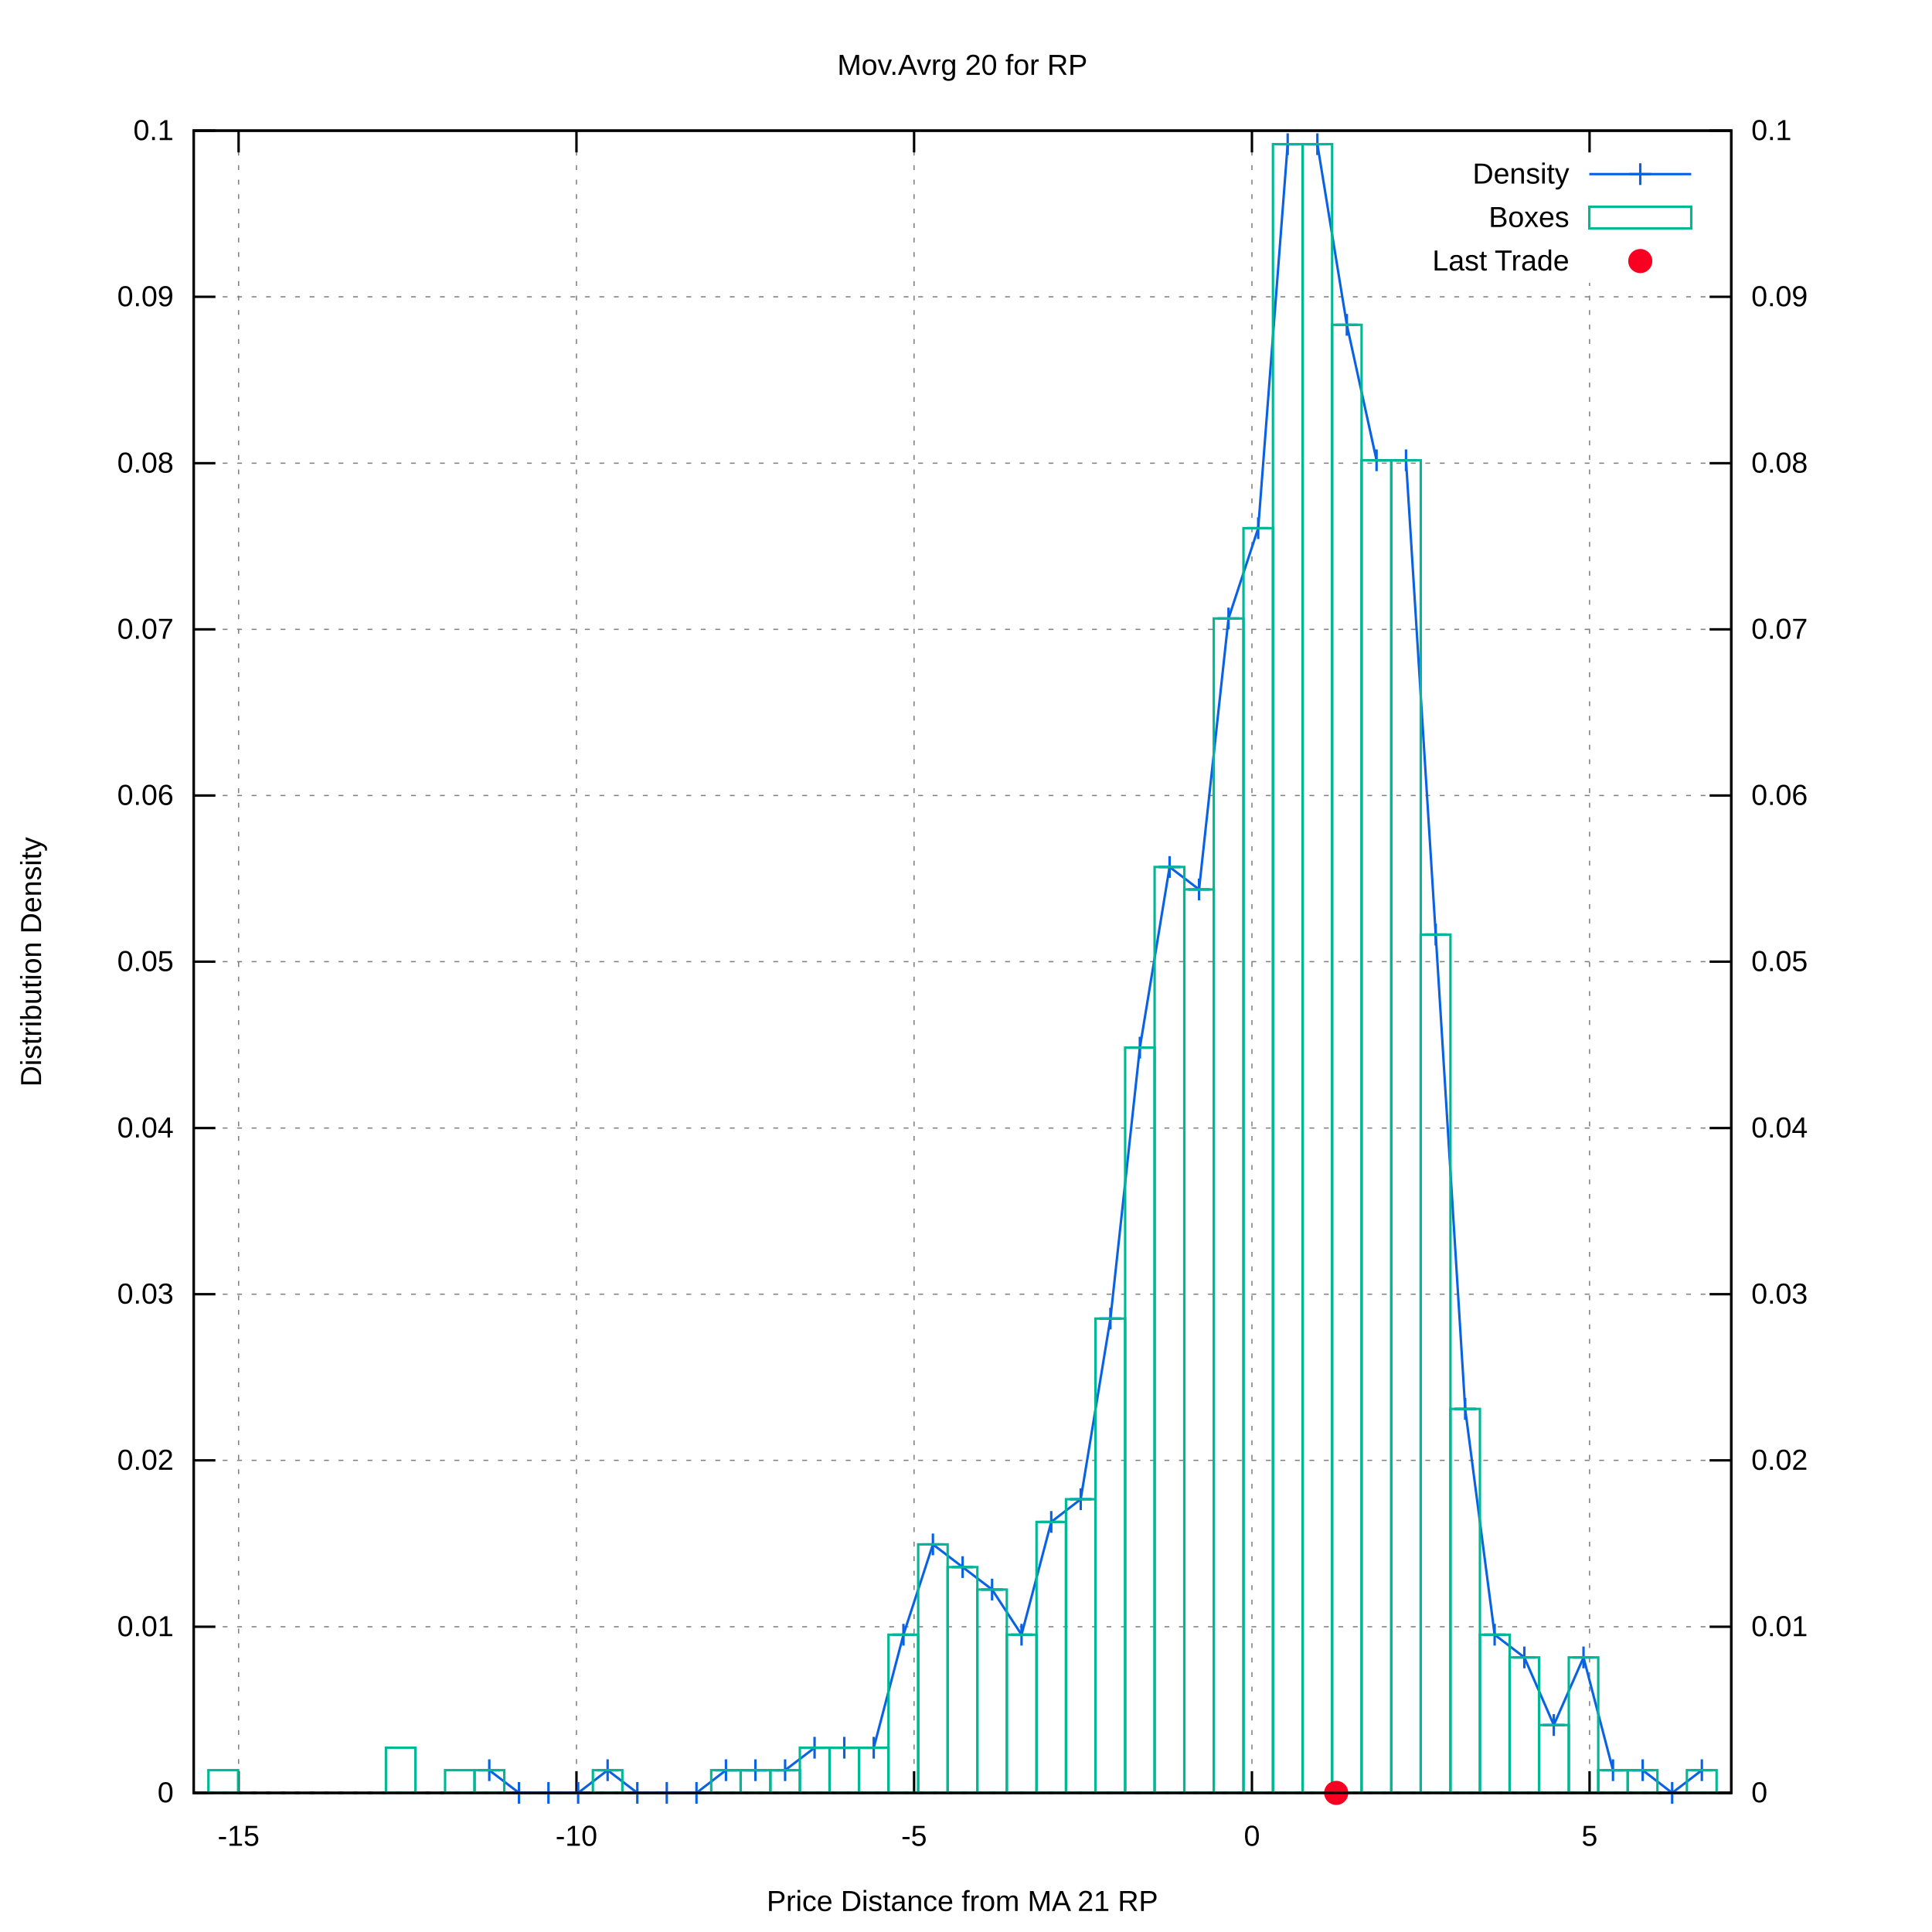
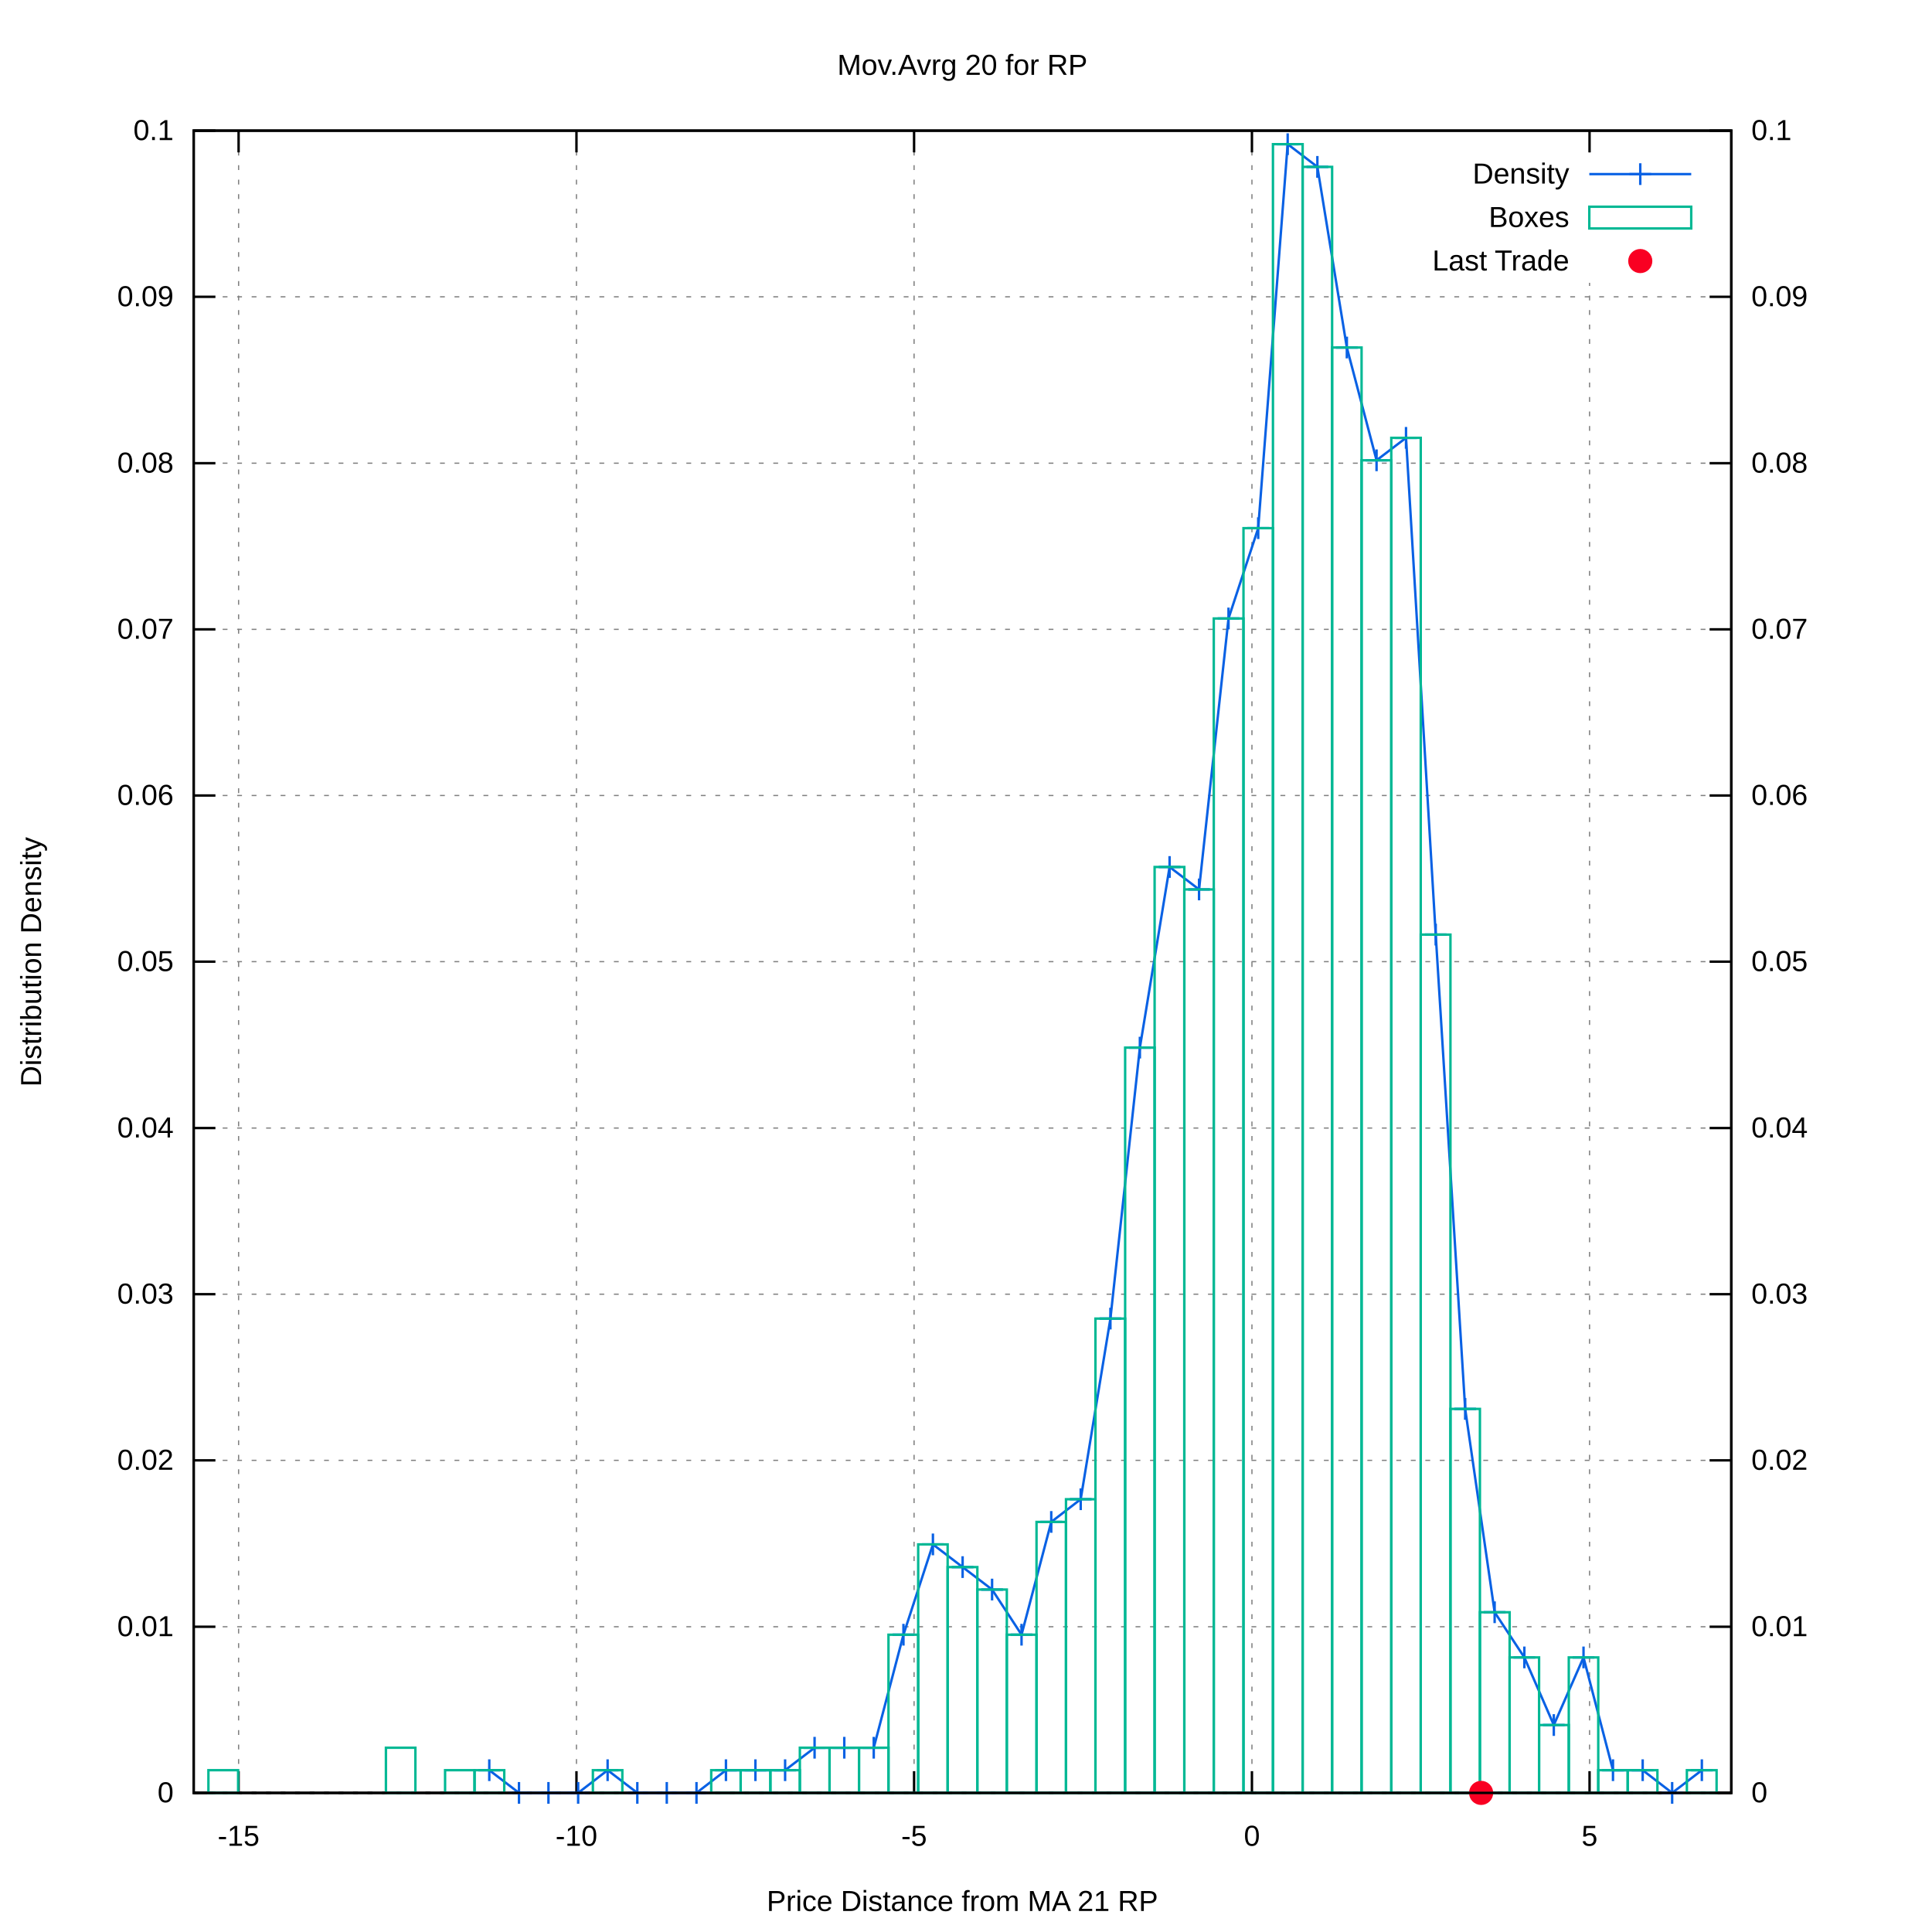
<svg xmlns="http://www.w3.org/2000/svg" xmlns:xlink="http://www.w3.org/1999/xlink" viewBox="0 0 800 800">
  <g id="gnuplot_canvas">
    <rect x="0" y="0" width="800" height="800" fill="#ffffff" />
    <defs>
      <circle id="gpDot" r="0.5" stroke-width="0.5" />
      <path id="gpPt0" stroke-width="0.222" stroke="currentColor" d="M-1,0 h2 M0,-1 v2" />
      <path id="gpPt1" stroke-width="0.222" stroke="currentColor" d="M-1,-1 L1,1 M1,-1 L-1,1" />
      <path id="gpPt2" stroke-width="0.222" stroke="currentColor" d="M-1,0 L1,0 M0,-1 L0,1 M-1,-1 L1,1 M-1,1 L1,-1" />
      <rect id="gpPt3" stroke-width="0.222" stroke="currentColor" x="-1" y="-1" width="2" height="2" />
      <rect id="gpPt4" stroke-width="0.222" stroke="currentColor" fill="currentColor" x="-1" y="-1" width="2" height="2" />
      <circle id="gpPt5" stroke-width="0.222" stroke="currentColor" cx="0" cy="0" r="1" />
      <use xlink:href="#gpPt5" id="gpPt6" fill="currentColor" stroke="none" />
      <path id="gpPt7" stroke-width="0.222" stroke="currentColor" d="M0,-1.33 L-1.33,0.67 L1.33,0.67 z" />
      <use xlink:href="#gpPt7" id="gpPt8" fill="currentColor" stroke="none" />
      <use xlink:href="#gpPt7" id="gpPt9" stroke="currentColor" transform="rotate(180)" />
      <use xlink:href="#gpPt9" id="gpPt10" fill="currentColor" stroke="none" />
      <use xlink:href="#gpPt3" id="gpPt11" stroke="currentColor" transform="rotate(45)" />
      <use xlink:href="#gpPt11" id="gpPt12" fill="currentColor" stroke="none" />
      <path id="gpPt13" stroke-width="0.222" stroke="currentColor" d="M0,1.330 L1.265,0.411 L0.782,-1.067 L-0.782,-1.076 L-1.265,0.411 z" />
      <use xlink:href="#gpPt13" id="gpPt14" fill="currentColor" stroke="none" />
      <filter id="textbox" filterUnits="objectBoundingBox" x="0" y="0" height="1" width="1">
        <feFlood flood-color="#FFFFFF" flood-opacity="1" result="bgnd" />
        <feComposite in="SourceGraphic" in2="bgnd" operator="atop" />
      </filter>
      <filter id="greybox" filterUnits="objectBoundingBox" x="0" y="0" height="1" width="1">
        <feFlood flood-color="lightgrey" flood-opacity="1" result="grey" />
        <feComposite in="SourceGraphic" in2="grey" operator="atop" />
      </filter>
    </defs>
    <g fill="none" color="#FFFFFF" stroke="black" stroke-width="1.00" stroke-linecap="butt" stroke-linejoin="miter">
</g>
    <g fill="none" color="black" stroke="currentColor" stroke-width="1.00" stroke-linecap="butt" stroke-linejoin="miter">
</g>
    <g fill="none" color="black" stroke="black" stroke-width="0.50" stroke-linecap="butt" stroke-linejoin="miter">
</g>
    <g fill="none" color="gray" stroke="currentColor" stroke-width="0.50" stroke-linecap="butt" stroke-linejoin="miter">
      <path stroke="gray" stroke-dasharray="2,4" class="gridline" d="M80.2,742.4 L716.9,742.4  " />
    </g>
    <g fill="none" color="gray" stroke="gray" stroke-width="1.00" stroke-linecap="butt" stroke-linejoin="miter">
</g>
    <g fill="none" color="black" stroke="currentColor" stroke-width="1.00" stroke-linecap="butt" stroke-linejoin="miter">
      <path stroke="black" d="M80.2,742.4 L89.2,742.4  " />
      <g transform="translate(71.9,746.3)" stroke="none" fill="black" font-family="arial" font-size="12.00" text-anchor="end">
        <text>
          <tspan font-family="arial"> 0</tspan>
        </text>
      </g>
    </g>
    <g fill="none" color="black" stroke="currentColor" stroke-width="1.00" stroke-linecap="butt" stroke-linejoin="miter">
</g>
    <g fill="none" color="black" stroke="black" stroke-width="0.50" stroke-linecap="butt" stroke-linejoin="miter">
</g>
    <g fill="none" color="gray" stroke="currentColor" stroke-width="0.50" stroke-linecap="butt" stroke-linejoin="miter">
      <path stroke="gray" stroke-dasharray="2,4" class="gridline" d="M80.2,673.6 L716.9,673.6  " />
    </g>
    <g fill="none" color="gray" stroke="gray" stroke-width="1.00" stroke-linecap="butt" stroke-linejoin="miter">
</g>
    <g fill="none" color="black" stroke="currentColor" stroke-width="1.00" stroke-linecap="butt" stroke-linejoin="miter">
      <path stroke="black" d="M80.2,673.6 L89.2,673.6  " />
      <g transform="translate(71.9,677.5)" stroke="none" fill="black" font-family="arial" font-size="12.00" text-anchor="end">
        <text>
          <tspan font-family="arial"> 0.01</tspan>
        </text>
      </g>
    </g>
    <g fill="none" color="black" stroke="currentColor" stroke-width="1.00" stroke-linecap="butt" stroke-linejoin="miter">
</g>
    <g fill="none" color="black" stroke="black" stroke-width="0.50" stroke-linecap="butt" stroke-linejoin="miter">
</g>
    <g fill="none" color="gray" stroke="currentColor" stroke-width="0.50" stroke-linecap="butt" stroke-linejoin="miter">
      <path stroke="gray" stroke-dasharray="2,4" class="gridline" d="M80.2,604.7 L716.9,604.7  " />
    </g>
    <g fill="none" color="gray" stroke="gray" stroke-width="1.00" stroke-linecap="butt" stroke-linejoin="miter">
</g>
    <g fill="none" color="black" stroke="currentColor" stroke-width="1.00" stroke-linecap="butt" stroke-linejoin="miter">
      <path stroke="black" d="M80.2,604.7 L89.2,604.7  " />
      <g transform="translate(71.9,608.6)" stroke="none" fill="black" font-family="arial" font-size="12.00" text-anchor="end">
        <text>
          <tspan font-family="arial"> 0.02</tspan>
        </text>
      </g>
    </g>
    <g fill="none" color="black" stroke="currentColor" stroke-width="1.00" stroke-linecap="butt" stroke-linejoin="miter">
</g>
    <g fill="none" color="black" stroke="black" stroke-width="0.50" stroke-linecap="butt" stroke-linejoin="miter">
</g>
    <g fill="none" color="gray" stroke="currentColor" stroke-width="0.50" stroke-linecap="butt" stroke-linejoin="miter">
      <path stroke="gray" stroke-dasharray="2,4" class="gridline" d="M80.2,535.9 L716.9,535.9  " />
    </g>
    <g fill="none" color="gray" stroke="gray" stroke-width="1.00" stroke-linecap="butt" stroke-linejoin="miter">
</g>
    <g fill="none" color="black" stroke="currentColor" stroke-width="1.00" stroke-linecap="butt" stroke-linejoin="miter">
      <path stroke="black" d="M80.2,535.9 L89.2,535.9  " />
      <g transform="translate(71.9,539.8)" stroke="none" fill="black" font-family="arial" font-size="12.00" text-anchor="end">
        <text>
          <tspan font-family="arial"> 0.03</tspan>
        </text>
      </g>
    </g>
    <g fill="none" color="black" stroke="currentColor" stroke-width="1.00" stroke-linecap="butt" stroke-linejoin="miter">
</g>
    <g fill="none" color="black" stroke="black" stroke-width="0.50" stroke-linecap="butt" stroke-linejoin="miter">
</g>
    <g fill="none" color="gray" stroke="currentColor" stroke-width="0.50" stroke-linecap="butt" stroke-linejoin="miter">
      <path stroke="gray" stroke-dasharray="2,4" class="gridline" d="M80.2,467.1 L716.9,467.1  " />
    </g>
    <g fill="none" color="gray" stroke="gray" stroke-width="1.00" stroke-linecap="butt" stroke-linejoin="miter">
</g>
    <g fill="none" color="black" stroke="currentColor" stroke-width="1.00" stroke-linecap="butt" stroke-linejoin="miter">
      <path stroke="black" d="M80.2,467.1 L89.2,467.1  " />
      <g transform="translate(71.9,471.0)" stroke="none" fill="black" font-family="arial" font-size="12.00" text-anchor="end">
        <text>
          <tspan font-family="arial"> 0.04</tspan>
        </text>
      </g>
    </g>
    <g fill="none" color="black" stroke="currentColor" stroke-width="1.00" stroke-linecap="butt" stroke-linejoin="miter">
</g>
    <g fill="none" color="black" stroke="black" stroke-width="0.50" stroke-linecap="butt" stroke-linejoin="miter">
</g>
    <g fill="none" color="gray" stroke="currentColor" stroke-width="0.50" stroke-linecap="butt" stroke-linejoin="miter">
      <path stroke="gray" stroke-dasharray="2,4" class="gridline" d="M80.2,398.2 L716.9,398.2  " />
    </g>
    <g fill="none" color="gray" stroke="gray" stroke-width="1.00" stroke-linecap="butt" stroke-linejoin="miter">
</g>
    <g fill="none" color="black" stroke="currentColor" stroke-width="1.00" stroke-linecap="butt" stroke-linejoin="miter">
      <path stroke="black" d="M80.2,398.2 L89.2,398.2  " />
      <g transform="translate(71.9,402.1)" stroke="none" fill="black" font-family="arial" font-size="12.00" text-anchor="end">
        <text>
          <tspan font-family="arial"> 0.05</tspan>
        </text>
      </g>
    </g>
    <g fill="none" color="black" stroke="currentColor" stroke-width="1.00" stroke-linecap="butt" stroke-linejoin="miter">
</g>
    <g fill="none" color="black" stroke="black" stroke-width="0.50" stroke-linecap="butt" stroke-linejoin="miter">
</g>
    <g fill="none" color="gray" stroke="currentColor" stroke-width="0.50" stroke-linecap="butt" stroke-linejoin="miter">
      <path stroke="gray" stroke-dasharray="2,4" class="gridline" d="M80.2,329.4 L716.9,329.4  " />
    </g>
    <g fill="none" color="gray" stroke="gray" stroke-width="1.00" stroke-linecap="butt" stroke-linejoin="miter">
</g>
    <g fill="none" color="black" stroke="currentColor" stroke-width="1.00" stroke-linecap="butt" stroke-linejoin="miter">
      <path stroke="black" d="M80.2,329.4 L89.2,329.4  " />
      <g transform="translate(71.9,333.3)" stroke="none" fill="black" font-family="arial" font-size="12.00" text-anchor="end">
        <text>
          <tspan font-family="arial"> 0.06</tspan>
        </text>
      </g>
    </g>
    <g fill="none" color="black" stroke="currentColor" stroke-width="1.00" stroke-linecap="butt" stroke-linejoin="miter">
</g>
    <g fill="none" color="black" stroke="black" stroke-width="0.50" stroke-linecap="butt" stroke-linejoin="miter">
</g>
    <g fill="none" color="gray" stroke="currentColor" stroke-width="0.50" stroke-linecap="butt" stroke-linejoin="miter">
      <path stroke="gray" stroke-dasharray="2,4" class="gridline" d="M80.2,260.6 L716.9,260.6  " />
    </g>
    <g fill="none" color="gray" stroke="gray" stroke-width="1.00" stroke-linecap="butt" stroke-linejoin="miter">
</g>
    <g fill="none" color="black" stroke="currentColor" stroke-width="1.00" stroke-linecap="butt" stroke-linejoin="miter">
      <path stroke="black" d="M80.2,260.6 L89.2,260.6  " />
      <g transform="translate(71.9,264.5)" stroke="none" fill="black" font-family="arial" font-size="12.00" text-anchor="end">
        <text>
          <tspan font-family="arial"> 0.07</tspan>
        </text>
      </g>
    </g>
    <g fill="none" color="black" stroke="currentColor" stroke-width="1.00" stroke-linecap="butt" stroke-linejoin="miter">
</g>
    <g fill="none" color="black" stroke="black" stroke-width="0.50" stroke-linecap="butt" stroke-linejoin="miter">
</g>
    <g fill="none" color="gray" stroke="currentColor" stroke-width="0.50" stroke-linecap="butt" stroke-linejoin="miter">
      <path stroke="gray" stroke-dasharray="2,4" class="gridline" d="M80.2,191.8 L716.9,191.8  " />
    </g>
    <g fill="none" color="gray" stroke="gray" stroke-width="1.00" stroke-linecap="butt" stroke-linejoin="miter">
</g>
    <g fill="none" color="black" stroke="currentColor" stroke-width="1.00" stroke-linecap="butt" stroke-linejoin="miter">
      <path stroke="black" d="M80.2,191.8 L89.2,191.8  " />
      <g transform="translate(71.9,195.7)" stroke="none" fill="black" font-family="arial" font-size="12.00" text-anchor="end">
        <text>
          <tspan font-family="arial"> 0.08</tspan>
        </text>
      </g>
    </g>
    <g fill="none" color="black" stroke="currentColor" stroke-width="1.00" stroke-linecap="butt" stroke-linejoin="miter">
</g>
    <g fill="none" color="black" stroke="black" stroke-width="0.50" stroke-linecap="butt" stroke-linejoin="miter">
</g>
    <g fill="none" color="gray" stroke="currentColor" stroke-width="0.50" stroke-linecap="butt" stroke-linejoin="miter">
      <path stroke="gray" stroke-dasharray="2,4" class="gridline" d="M80.2,122.9 L716.9,122.9  " />
    </g>
    <g fill="none" color="gray" stroke="gray" stroke-width="1.00" stroke-linecap="butt" stroke-linejoin="miter">
</g>
    <g fill="none" color="black" stroke="currentColor" stroke-width="1.00" stroke-linecap="butt" stroke-linejoin="miter">
      <path stroke="black" d="M80.2,122.9 L89.2,122.9  " />
      <g transform="translate(71.9,126.8)" stroke="none" fill="black" font-family="arial" font-size="12.00" text-anchor="end">
        <text>
          <tspan font-family="arial"> 0.09</tspan>
        </text>
      </g>
    </g>
    <g fill="none" color="black" stroke="currentColor" stroke-width="1.00" stroke-linecap="butt" stroke-linejoin="miter">
</g>
    <g fill="none" color="black" stroke="black" stroke-width="0.50" stroke-linecap="butt" stroke-linejoin="miter">
</g>
    <g fill="none" color="gray" stroke="currentColor" stroke-width="0.50" stroke-linecap="butt" stroke-linejoin="miter">
      <path stroke="gray" stroke-dasharray="2,4" class="gridline" d="M80.2,54.1 L716.9,54.1  " />
    </g>
    <g fill="none" color="gray" stroke="gray" stroke-width="1.00" stroke-linecap="butt" stroke-linejoin="miter">
</g>
    <g fill="none" color="black" stroke="currentColor" stroke-width="1.00" stroke-linecap="butt" stroke-linejoin="miter">
      <path stroke="black" d="M80.2,54.1 L89.2,54.1  " />
      <g transform="translate(71.9,58.0)" stroke="none" fill="black" font-family="arial" font-size="12.00" text-anchor="end">
        <text>
          <tspan font-family="arial"> 0.1</tspan>
        </text>
      </g>
    </g>
    <g fill="none" color="black" stroke="currentColor" stroke-width="1.00" stroke-linecap="butt" stroke-linejoin="miter">
</g>
    <g fill="none" color="black" stroke="black" stroke-width="0.50" stroke-linecap="butt" stroke-linejoin="miter">
</g>
    <g fill="none" color="gray" stroke="currentColor" stroke-width="0.50" stroke-linecap="butt" stroke-linejoin="miter">
      <path stroke="gray" stroke-dasharray="2,4" class="gridline" d="M98.8,742.4 L98.8,54.1  " />
    </g>
    <g fill="none" color="gray" stroke="gray" stroke-width="1.00" stroke-linecap="butt" stroke-linejoin="miter">
</g>
    <g fill="none" color="black" stroke="currentColor" stroke-width="1.00" stroke-linecap="butt" stroke-linejoin="miter">
      <path stroke="black" d="M98.8,742.4 L98.8,733.4 M98.8,54.1 L98.8,63.1  " />
      <g transform="translate(98.8,764.3)" stroke="none" fill="black" font-family="arial" font-size="12.00" text-anchor="middle">
        <text>
          <tspan font-family="arial">-15</tspan>
        </text>
      </g>
    </g>
    <g fill="none" color="black" stroke="currentColor" stroke-width="1.00" stroke-linecap="butt" stroke-linejoin="miter">
</g>
    <g fill="none" color="black" stroke="black" stroke-width="0.50" stroke-linecap="butt" stroke-linejoin="miter">
</g>
    <g fill="none" color="gray" stroke="currentColor" stroke-width="0.50" stroke-linecap="butt" stroke-linejoin="miter">
      <path stroke="gray" stroke-dasharray="2,4" class="gridline" d="M238.7,742.4 L238.7,54.1  " />
    </g>
    <g fill="none" color="gray" stroke="gray" stroke-width="1.00" stroke-linecap="butt" stroke-linejoin="miter">
</g>
    <g fill="none" color="black" stroke="currentColor" stroke-width="1.00" stroke-linecap="butt" stroke-linejoin="miter">
      <path stroke="black" d="M238.7,742.4 L238.7,733.4 M238.7,54.1 L238.7,63.1  " />
      <g transform="translate(238.7,764.3)" stroke="none" fill="black" font-family="arial" font-size="12.00" text-anchor="middle">
        <text>
          <tspan font-family="arial">-10</tspan>
        </text>
      </g>
    </g>
    <g fill="none" color="black" stroke="currentColor" stroke-width="1.00" stroke-linecap="butt" stroke-linejoin="miter">
</g>
    <g fill="none" color="black" stroke="black" stroke-width="0.50" stroke-linecap="butt" stroke-linejoin="miter">
</g>
    <g fill="none" color="gray" stroke="currentColor" stroke-width="0.50" stroke-linecap="butt" stroke-linejoin="miter">
      <path stroke="gray" stroke-dasharray="2,4" class="gridline" d="M378.5,742.4 L378.5,54.1  " />
    </g>
    <g fill="none" color="gray" stroke="gray" stroke-width="1.00" stroke-linecap="butt" stroke-linejoin="miter">
</g>
    <g fill="none" color="black" stroke="currentColor" stroke-width="1.00" stroke-linecap="butt" stroke-linejoin="miter">
      <path stroke="black" d="M378.5,742.4 L378.5,733.4 M378.5,54.1 L378.5,63.1  " />
      <g transform="translate(378.5,764.3)" stroke="none" fill="black" font-family="arial" font-size="12.00" text-anchor="middle">
        <text>
          <tspan font-family="arial">-5</tspan>
        </text>
      </g>
    </g>
    <g fill="none" color="black" stroke="currentColor" stroke-width="1.00" stroke-linecap="butt" stroke-linejoin="miter">
</g>
    <g fill="none" color="black" stroke="black" stroke-width="0.50" stroke-linecap="butt" stroke-linejoin="miter">
</g>
    <g fill="none" color="gray" stroke="currentColor" stroke-width="0.50" stroke-linecap="butt" stroke-linejoin="miter">
      <path stroke="gray" stroke-dasharray="2,4" class="gridline" d="M518.4,742.4 L518.4,54.1  " />
    </g>
    <g fill="none" color="gray" stroke="gray" stroke-width="1.00" stroke-linecap="butt" stroke-linejoin="miter">
</g>
    <g fill="none" color="black" stroke="currentColor" stroke-width="1.00" stroke-linecap="butt" stroke-linejoin="miter">
      <path stroke="black" d="M518.4,742.4 L518.4,733.4 M518.4,54.1 L518.4,63.1  " />
      <g transform="translate(518.4,764.3)" stroke="none" fill="black" font-family="arial" font-size="12.00" text-anchor="middle">
        <text>
          <tspan font-family="arial"> 0</tspan>
        </text>
      </g>
    </g>
    <g fill="none" color="black" stroke="currentColor" stroke-width="1.00" stroke-linecap="butt" stroke-linejoin="miter">
</g>
    <g fill="none" color="black" stroke="black" stroke-width="0.50" stroke-linecap="butt" stroke-linejoin="miter">
</g>
    <g fill="none" color="gray" stroke="currentColor" stroke-width="0.50" stroke-linecap="butt" stroke-linejoin="miter">
      <path stroke="gray" stroke-dasharray="2,4" class="gridline" d="M658.2,742.4 L658.2,117.1 M658.2,63.1 L658.2,54.1  " />
    </g>
    <g fill="none" color="gray" stroke="gray" stroke-width="1.00" stroke-linecap="butt" stroke-linejoin="miter">
</g>
    <g fill="none" color="black" stroke="currentColor" stroke-width="1.00" stroke-linecap="butt" stroke-linejoin="miter">
      <path stroke="black" d="M658.2,742.4 L658.2,733.4 M658.2,54.1 L658.2,63.1  " />
      <g transform="translate(658.2,764.3)" stroke="none" fill="black" font-family="arial" font-size="12.00" text-anchor="middle">
        <text>
          <tspan font-family="arial"> 5</tspan>
        </text>
      </g>
    </g>
    <g fill="none" color="black" stroke="currentColor" stroke-width="1.00" stroke-linecap="butt" stroke-linejoin="miter">
      <path stroke="black" d="M716.9,742.4 L707.9,742.4  " />
      <g transform="translate(725.2,746.3)" stroke="none" fill="black" font-family="arial" font-size="12.00" text-anchor="start">
        <text>
          <tspan font-family="arial"> 0</tspan>
        </text>
      </g>
    </g>
    <g fill="none" color="black" stroke="currentColor" stroke-width="1.00" stroke-linecap="butt" stroke-linejoin="miter">
      <path stroke="black" d="M716.9,673.6 L707.9,673.6  " />
      <g transform="translate(725.2,677.5)" stroke="none" fill="black" font-family="arial" font-size="12.00" text-anchor="start">
        <text>
          <tspan font-family="arial"> 0.01</tspan>
        </text>
      </g>
    </g>
    <g fill="none" color="black" stroke="currentColor" stroke-width="1.00" stroke-linecap="butt" stroke-linejoin="miter">
      <path stroke="black" d="M716.9,604.7 L707.9,604.7  " />
      <g transform="translate(725.2,608.6)" stroke="none" fill="black" font-family="arial" font-size="12.00" text-anchor="start">
        <text>
          <tspan font-family="arial"> 0.02</tspan>
        </text>
      </g>
    </g>
    <g fill="none" color="black" stroke="currentColor" stroke-width="1.00" stroke-linecap="butt" stroke-linejoin="miter">
      <path stroke="black" d="M716.9,535.9 L707.9,535.9  " />
      <g transform="translate(725.2,539.8)" stroke="none" fill="black" font-family="arial" font-size="12.00" text-anchor="start">
        <text>
          <tspan font-family="arial"> 0.03</tspan>
        </text>
      </g>
    </g>
    <g fill="none" color="black" stroke="currentColor" stroke-width="1.00" stroke-linecap="butt" stroke-linejoin="miter">
      <path stroke="black" d="M716.9,467.1 L707.9,467.1  " />
      <g transform="translate(725.2,471.0)" stroke="none" fill="black" font-family="arial" font-size="12.00" text-anchor="start">
        <text>
          <tspan font-family="arial"> 0.04</tspan>
        </text>
      </g>
    </g>
    <g fill="none" color="black" stroke="currentColor" stroke-width="1.00" stroke-linecap="butt" stroke-linejoin="miter">
      <path stroke="black" d="M716.9,398.2 L707.9,398.2  " />
      <g transform="translate(725.2,402.1)" stroke="none" fill="black" font-family="arial" font-size="12.00" text-anchor="start">
        <text>
          <tspan font-family="arial"> 0.05</tspan>
        </text>
      </g>
    </g>
    <g fill="none" color="black" stroke="currentColor" stroke-width="1.00" stroke-linecap="butt" stroke-linejoin="miter">
      <path stroke="black" d="M716.9,329.4 L707.9,329.4  " />
      <g transform="translate(725.2,333.3)" stroke="none" fill="black" font-family="arial" font-size="12.00" text-anchor="start">
        <text>
          <tspan font-family="arial"> 0.06</tspan>
        </text>
      </g>
    </g>
    <g fill="none" color="black" stroke="currentColor" stroke-width="1.00" stroke-linecap="butt" stroke-linejoin="miter">
      <path stroke="black" d="M716.9,260.6 L707.9,260.6  " />
      <g transform="translate(725.2,264.5)" stroke="none" fill="black" font-family="arial" font-size="12.00" text-anchor="start">
        <text>
          <tspan font-family="arial"> 0.07</tspan>
        </text>
      </g>
    </g>
    <g fill="none" color="black" stroke="currentColor" stroke-width="1.00" stroke-linecap="butt" stroke-linejoin="miter">
      <path stroke="black" d="M716.9,191.8 L707.9,191.8  " />
      <g transform="translate(725.2,195.7)" stroke="none" fill="black" font-family="arial" font-size="12.00" text-anchor="start">
        <text>
          <tspan font-family="arial"> 0.08</tspan>
        </text>
      </g>
    </g>
    <g fill="none" color="black" stroke="currentColor" stroke-width="1.00" stroke-linecap="butt" stroke-linejoin="miter">
      <path stroke="black" d="M716.9,122.9 L707.9,122.9  " />
      <g transform="translate(725.2,126.8)" stroke="none" fill="black" font-family="arial" font-size="12.00" text-anchor="start">
        <text>
          <tspan font-family="arial"> 0.09</tspan>
        </text>
      </g>
    </g>
    <g fill="none" color="black" stroke="currentColor" stroke-width="1.00" stroke-linecap="butt" stroke-linejoin="miter">
      <path stroke="black" d="M716.9,54.1 L707.9,54.1  " />
      <g transform="translate(725.2,58.0)" stroke="none" fill="black" font-family="arial" font-size="12.00" text-anchor="start">
        <text>
          <tspan font-family="arial"> 0.1</tspan>
        </text>
      </g>
    </g>
    <g fill="none" color="black" stroke="currentColor" stroke-width="1.00" stroke-linecap="butt" stroke-linejoin="miter">
</g>
    <g fill="none" color="gray" stroke="currentColor" stroke-width="1.00" stroke-linecap="butt" stroke-linejoin="miter">
      <path stroke="black" stroke-dasharray="2,4" d="M80.2,742.4 L716.9,742.4  " />
    </g>
    <g fill="none" color="black" stroke="currentColor" stroke-width="1.00" stroke-linecap="butt" stroke-linejoin="miter">
      <path stroke="black" d="M80.2,54.1 L80.2,742.4 L716.9,742.4 L716.9,54.1 L80.2,54.1 Z  " />
    </g>
    <g fill="none" color="black" stroke="currentColor" stroke-width="1.00" stroke-linecap="butt" stroke-linejoin="miter">
      <g transform="translate(17.0,398.3) rotate(270)" stroke="none" fill="black" font-family="arial" font-size="12.00" text-anchor="middle">
        <text>
          <tspan font-family="arial">Distribution Density</tspan>
        </text>
      </g>
    </g>
    <g fill="none" color="black" stroke="currentColor" stroke-width="1.00" stroke-linecap="butt" stroke-linejoin="miter">
      <g transform="translate(398.5,791.3)" stroke="none" fill="black" font-family="arial" font-size="12.00" text-anchor="middle">
        <text>
          <tspan font-family="arial">Price Distance from MA 21 RP</tspan>
        </text>
      </g>
    </g>
    <g fill="none" color="black" stroke="currentColor" stroke-width="1.00" stroke-linecap="butt" stroke-linejoin="miter">
      <g transform="translate(398.5,31.0)" stroke="none" fill="black" font-family="arial" font-size="12.00" text-anchor="middle">
        <text>
          <tspan font-family="arial">Mov.Avrg 20 for RP </tspan>
        </text>
      </g>
    </g>
    <g id="gnuplot_plot_1">
      <g fill="none" color="black" stroke="currentColor" stroke-width="1.00" stroke-linecap="butt" stroke-linejoin="miter">
        <g transform="translate(649.8,76.0)" stroke="none" fill="black" font-family="arial" font-size="12.00" text-anchor="end">
          <text>
            <tspan font-family="arial">Density</tspan>
          </text>
        </g>
      </g>
      <g fill="none" color="black" stroke="currentColor" stroke-width="1.00" stroke-linecap="butt" stroke-linejoin="miter">
-         <path stroke="rgb(  9,  97, 228)" d="M658.1,72.1 L700.3,72.1 M202.6,733.0 L214.9,742.4 L227.1,742.4 L239.4,742.4 L251.6,733.0 L263.9,742.4   L276.1,742.4 L288.4,742.4 L300.6,733.0 L312.8,733.0 L325.1,733.0 L337.3,723.7 L349.6,723.7 L361.8,723.7   L374.1,676.9 L386.3,639.5 L398.6,648.9 L410.8,658.2 L423.0,676.9 L435.3,630.2 L447.5,620.8 L459.8,546.0   L472.0,433.8 L484.3,359.0 L496.5,368.3 L508.7,256.1 L521.0,218.7 L533.2,59.7 L545.5,59.7 L557.7,134.5   L570.0,190.6 L582.2,190.6 L594.5,387.0 L606.7,583.4 L618.9,676.9 L631.2,686.3 L643.4,714.3 L655.7,686.3   L667.9,733.0 L680.2,733.0 L692.4,742.4 L704.7,733.0  " />
+         <path stroke="rgb(  9,  97, 228)" d="M658.1,72.1 L700.3,72.1 M202.6,733.0 L214.9,742.4 L227.1,742.4 L239.4,742.4 L251.6,733.0 L263.9,742.4   L276.1,742.4 L288.4,742.4 L300.6,733.0 L312.8,733.0 L325.1,733.0 L337.3,723.7 L349.6,723.7 L361.8,723.7   L374.1,676.9 L386.3,639.5 L398.6,648.9 L410.8,658.2 L423.0,676.9 L435.3,630.2 L447.5,620.8 L459.8,546.0   L472.0,433.8 L484.3,359.0 L496.5,368.3 L508.7,256.1 L521.0,218.7 L533.2,59.7 L545.5,69.1 L557.7,143.9   L570.0,190.6 L582.2,181.3 L594.5,387.0 L606.7,583.4 L618.9,667.6 L631.2,686.3 L643.4,714.3 L655.7,686.3   L667.9,733.0 L680.2,733.0 L692.4,742.4 L704.7,733.0  " />
        <use xlink:href="#gpPt0" transform="translate(202.6,733.0) scale(4.50)" color="rgb(  9,  97, 228)" />
        <use xlink:href="#gpPt0" transform="translate(214.9,742.4) scale(4.50)" color="rgb(  9,  97, 228)" />
        <use xlink:href="#gpPt0" transform="translate(227.1,742.4) scale(4.50)" color="rgb(  9,  97, 228)" />
        <use xlink:href="#gpPt0" transform="translate(239.4,742.4) scale(4.50)" color="rgb(  9,  97, 228)" />
        <use xlink:href="#gpPt0" transform="translate(251.6,733.0) scale(4.50)" color="rgb(  9,  97, 228)" />
        <use xlink:href="#gpPt0" transform="translate(263.9,742.4) scale(4.50)" color="rgb(  9,  97, 228)" />
        <use xlink:href="#gpPt0" transform="translate(276.1,742.4) scale(4.50)" color="rgb(  9,  97, 228)" />
        <use xlink:href="#gpPt0" transform="translate(288.4,742.4) scale(4.50)" color="rgb(  9,  97, 228)" />
        <use xlink:href="#gpPt0" transform="translate(300.6,733.0) scale(4.50)" color="rgb(  9,  97, 228)" />
        <use xlink:href="#gpPt0" transform="translate(312.8,733.0) scale(4.50)" color="rgb(  9,  97, 228)" />
        <use xlink:href="#gpPt0" transform="translate(325.1,733.0) scale(4.50)" color="rgb(  9,  97, 228)" />
        <use xlink:href="#gpPt0" transform="translate(337.3,723.7) scale(4.50)" color="rgb(  9,  97, 228)" />
        <use xlink:href="#gpPt0" transform="translate(349.6,723.7) scale(4.50)" color="rgb(  9,  97, 228)" />
        <use xlink:href="#gpPt0" transform="translate(361.8,723.7) scale(4.50)" color="rgb(  9,  97, 228)" />
        <use xlink:href="#gpPt0" transform="translate(374.1,676.9) scale(4.50)" color="rgb(  9,  97, 228)" />
        <use xlink:href="#gpPt0" transform="translate(386.3,639.5) scale(4.50)" color="rgb(  9,  97, 228)" />
        <use xlink:href="#gpPt0" transform="translate(398.6,648.9) scale(4.50)" color="rgb(  9,  97, 228)" />
        <use xlink:href="#gpPt0" transform="translate(410.8,658.2) scale(4.50)" color="rgb(  9,  97, 228)" />
        <use xlink:href="#gpPt0" transform="translate(423.0,676.9) scale(4.50)" color="rgb(  9,  97, 228)" />
        <use xlink:href="#gpPt0" transform="translate(435.3,630.2) scale(4.50)" color="rgb(  9,  97, 228)" />
        <use xlink:href="#gpPt0" transform="translate(447.5,620.8) scale(4.50)" color="rgb(  9,  97, 228)" />
        <use xlink:href="#gpPt0" transform="translate(459.8,546.0) scale(4.50)" color="rgb(  9,  97, 228)" />
        <use xlink:href="#gpPt0" transform="translate(472.0,433.8) scale(4.50)" color="rgb(  9,  97, 228)" />
        <use xlink:href="#gpPt0" transform="translate(484.3,359.0) scale(4.50)" color="rgb(  9,  97, 228)" />
        <use xlink:href="#gpPt0" transform="translate(496.5,368.3) scale(4.50)" color="rgb(  9,  97, 228)" />
        <use xlink:href="#gpPt0" transform="translate(508.7,256.1) scale(4.50)" color="rgb(  9,  97, 228)" />
        <use xlink:href="#gpPt0" transform="translate(521.0,218.7) scale(4.50)" color="rgb(  9,  97, 228)" />
        <use xlink:href="#gpPt0" transform="translate(533.2,59.7) scale(4.50)" color="rgb(  9,  97, 228)" />
-         <use xlink:href="#gpPt0" transform="translate(545.5,59.7) scale(4.50)" color="rgb(  9,  97, 228)" />
-         <use xlink:href="#gpPt0" transform="translate(557.7,134.5) scale(4.50)" color="rgb(  9,  97, 228)" />
+         <use xlink:href="#gpPt0" transform="translate(545.5,69.1) scale(4.50)" color="rgb(  9,  97, 228)" />
+         <use xlink:href="#gpPt0" transform="translate(557.7,143.9) scale(4.50)" color="rgb(  9,  97, 228)" />
        <use xlink:href="#gpPt0" transform="translate(570.0,190.6) scale(4.50)" color="rgb(  9,  97, 228)" />
-         <use xlink:href="#gpPt0" transform="translate(582.2,190.6) scale(4.50)" color="rgb(  9,  97, 228)" />
+         <use xlink:href="#gpPt0" transform="translate(582.2,181.3) scale(4.50)" color="rgb(  9,  97, 228)" />
        <use xlink:href="#gpPt0" transform="translate(594.5,387.0) scale(4.50)" color="rgb(  9,  97, 228)" />
        <use xlink:href="#gpPt0" transform="translate(606.7,583.4) scale(4.50)" color="rgb(  9,  97, 228)" />
-         <use xlink:href="#gpPt0" transform="translate(618.9,676.9) scale(4.50)" color="rgb(  9,  97, 228)" />
+         <use xlink:href="#gpPt0" transform="translate(618.9,667.6) scale(4.50)" color="rgb(  9,  97, 228)" />
        <use xlink:href="#gpPt0" transform="translate(631.2,686.3) scale(4.50)" color="rgb(  9,  97, 228)" />
        <use xlink:href="#gpPt0" transform="translate(643.4,714.3) scale(4.50)" color="rgb(  9,  97, 228)" />
        <use xlink:href="#gpPt0" transform="translate(655.7,686.3) scale(4.50)" color="rgb(  9,  97, 228)" />
        <use xlink:href="#gpPt0" transform="translate(667.9,733.0) scale(4.50)" color="rgb(  9,  97, 228)" />
        <use xlink:href="#gpPt0" transform="translate(680.2,733.0) scale(4.50)" color="rgb(  9,  97, 228)" />
        <use xlink:href="#gpPt0" transform="translate(692.4,742.4) scale(4.50)" color="rgb(  9,  97, 228)" />
        <use xlink:href="#gpPt0" transform="translate(704.7,733.0) scale(4.50)" color="rgb(  9,  97, 228)" />
        <use xlink:href="#gpPt0" transform="translate(679.2,72.1) scale(4.50)" color="rgb(  9,  97, 228)" />
      </g>
    </g>
    <g id="gnuplot_plot_2">
      <g fill="none" color="black" stroke="currentColor" stroke-width="1.00" stroke-linecap="butt" stroke-linejoin="miter">
        <g transform="translate(649.8,94.0)" stroke="none" fill="black" font-family="arial" font-size="12.00" text-anchor="end">
          <text>
            <tspan font-family="arial">Boxes</tspan>
          </text>
        </g>
      </g>
      <g fill="none" color="black" stroke="currentColor" stroke-width="1.00" stroke-linecap="butt" stroke-linejoin="miter">
        <path stroke="rgb(  0, 184, 148)" d="M658.1,94.6 L700.3,94.6 L700.3,85.6 L658.1,85.6 L658.1,94.6 Z  " />
        <path stroke="rgb(  0, 184, 148)" d="M86.3,742.4 L86.3,733.0 L98.6,733.0 L98.6,742.4 L86.3,742.4 Z  " />
        <path stroke="rgb(  0, 184, 148)" d="M159.8,742.4 L159.8,723.7 L172.0,723.7 L172.0,742.4 L159.8,742.4 Z  " />
        <path stroke="rgb(  0, 184, 148)" d="M184.3,742.4 L184.3,733.0 L196.5,733.0 L196.5,742.4 L184.3,742.4 Z  " />
        <path stroke="rgb(  0, 184, 148)" d="M196.5,742.4 L196.5,733.0 L208.8,733.0 L208.8,742.4 L196.5,742.4 Z  " />
        <path stroke="rgb(  0, 184, 148)" d="M245.5,742.4 L245.5,733.0 L257.7,733.0 L257.7,742.4 L245.5,742.4 Z  " />
        <path stroke="rgb(  0, 184, 148)" d="M294.5,742.4 L294.5,733.0 L306.7,733.0 L306.7,742.4 L294.5,742.4 Z  " />
        <path stroke="rgb(  0, 184, 148)" d="M306.7,742.4 L306.7,733.0 L319.0,733.0 L319.0,742.4 L306.7,742.4 Z  " />
        <path stroke="rgb(  0, 184, 148)" d="M319.0,742.4 L319.0,733.0 L331.2,733.0 L331.2,742.4 L319.0,742.4 Z  " />
        <path stroke="rgb(  0, 184, 148)" d="M331.2,742.4 L331.2,723.7 L343.5,723.7 L343.5,742.4 L331.2,742.4 Z  " />
        <path stroke="rgb(  0, 184, 148)" d="M343.5,742.4 L343.5,723.7 L355.7,723.7 L355.7,742.4 L343.5,742.4 Z  " />
        <path stroke="rgb(  0, 184, 148)" d="M355.7,742.4 L355.7,723.7 L367.9,723.7 L367.9,742.4 L355.7,742.4 Z  " />
        <path stroke="rgb(  0, 184, 148)" d="M367.9,742.4 L367.9,676.9 L380.2,676.9 L380.2,742.4 L367.9,742.4 Z  " />
        <path stroke="rgb(  0, 184, 148)" d="M380.2,742.4 L380.2,639.5 L392.4,639.5 L392.4,742.4 L380.2,742.4 Z  " />
        <path stroke="rgb(  0, 184, 148)" d="M392.4,742.4 L392.4,648.9 L404.7,648.9 L404.7,742.4 L392.4,742.4 Z  " />
        <path stroke="rgb(  0, 184, 148)" d="M404.7,742.4 L404.7,658.2 L416.9,658.2 L416.9,742.4 L404.7,742.4 Z  " />
        <path stroke="rgb(  0, 184, 148)" d="M416.9,742.4 L416.9,676.9 L429.2,676.9 L429.2,742.4 L416.9,742.4 Z  " />
        <path stroke="rgb(  0, 184, 148)" d="M429.2,742.4 L429.2,630.2 L441.4,630.2 L441.4,742.4 L429.2,742.4 Z  " />
        <path stroke="rgb(  0, 184, 148)" d="M441.4,742.4 L441.4,620.8 L453.6,620.8 L453.6,742.4 L441.4,742.4 Z  " />
        <path stroke="rgb(  0, 184, 148)" d="M453.6,742.4 L453.6,546.0 L465.9,546.0 L465.9,742.4 L453.6,742.4 Z  " />
        <path stroke="rgb(  0, 184, 148)" d="M465.9,742.4 L465.9,433.8 L478.1,433.8 L478.1,742.4 L465.9,742.4 Z  " />
        <path stroke="rgb(  0, 184, 148)" d="M478.1,742.4 L478.1,359.0 L490.4,359.0 L490.4,742.4 L478.1,742.4 Z  " />
        <path stroke="rgb(  0, 184, 148)" d="M490.4,742.4 L490.4,368.3 L502.6,368.3 L502.6,742.4 L490.4,742.4 Z  " />
        <path stroke="rgb(  0, 184, 148)" d="M502.6,742.4 L502.6,256.1 L514.9,256.1 L514.9,742.4 L502.6,742.4 Z  " />
        <path stroke="rgb(  0, 184, 148)" d="M514.9,742.4 L514.9,218.7 L527.1,218.7 L527.1,742.4 L514.9,742.4 Z  " />
        <path stroke="rgb(  0, 184, 148)" d="M527.1,742.4 L527.1,59.7 L539.4,59.7 L539.4,742.4 L527.1,742.4 Z  " />
-         <path stroke="rgb(  0, 184, 148)" d="M539.4,742.4 L539.4,59.7 L551.6,59.7 L551.6,742.4 L539.4,742.4 Z  " />
-         <path stroke="rgb(  0, 184, 148)" d="M551.6,742.4 L551.6,134.5 L563.8,134.5 L563.8,742.4 L551.6,742.4 Z  " />
+         <path stroke="rgb(  0, 184, 148)" d="M539.4,742.4 L539.4,69.1 L551.6,69.1 L551.6,742.4 L539.4,742.4 Z  " />
+         <path stroke="rgb(  0, 184, 148)" d="M551.6,742.4 L551.6,143.9 L563.8,143.9 L563.8,742.4 L551.6,742.4 Z  " />
        <path stroke="rgb(  0, 184, 148)" d="M563.8,742.4 L563.8,190.6 L576.1,190.6 L576.1,742.4 L563.8,742.4 Z  " />
-         <path stroke="rgb(  0, 184, 148)" d="M576.1,742.4 L576.1,190.6 L588.3,190.6 L588.3,742.4 L576.1,742.4 Z  " />
+         <path stroke="rgb(  0, 184, 148)" d="M576.1,742.4 L576.1,181.3 L588.3,181.3 L588.3,742.4 L576.1,742.4 Z  " />
        <path stroke="rgb(  0, 184, 148)" d="M588.3,742.4 L588.3,387.0 L600.6,387.0 L600.6,742.4 L588.3,742.4 Z  " />
        <path stroke="rgb(  0, 184, 148)" d="M600.6,742.4 L600.6,583.4 L612.8,583.4 L612.8,742.4 L600.6,742.4 Z  " />
-         <path stroke="rgb(  0, 184, 148)" d="M612.8,742.4 L612.8,676.9 L625.1,676.9 L625.1,742.4 L612.8,742.4 Z  " />
+         <path stroke="rgb(  0, 184, 148)" d="M612.8,742.4 L612.8,667.6 L625.1,667.6 L625.1,742.4 L612.8,742.4 Z  " />
        <path stroke="rgb(  0, 184, 148)" d="M625.1,742.4 L625.1,686.3 L637.3,686.3 L637.3,742.4 L625.1,742.4 Z  " />
        <path stroke="rgb(  0, 184, 148)" d="M637.3,742.4 L637.3,714.3 L649.6,714.3 L649.6,742.4 L637.3,742.4 Z  " />
        <path stroke="rgb(  0, 184, 148)" d="M649.6,742.4 L649.6,686.3 L661.8,686.3 L661.8,742.4 L649.6,742.4 Z  " />
        <path stroke="rgb(  0, 184, 148)" d="M661.8,742.4 L661.8,733.0 L674.0,733.0 L674.0,742.4 L661.8,742.4 Z  " />
        <path stroke="rgb(  0, 184, 148)" d="M674.0,742.4 L674.0,733.0 L686.3,733.0 L686.3,742.4 L674.0,742.4 Z  " />
        <path stroke="rgb(  0, 184, 148)" d="M698.5,742.4 L698.5,733.0 L710.8,733.0 L710.8,742.4 L698.5,742.4 Z  " />
      </g>
    </g>
    <g id="gnuplot_plot_3">
      <g fill="none" color="black" stroke="currentColor" stroke-width="1.00" stroke-linecap="butt" stroke-linejoin="miter">
        <g transform="translate(649.8,112.0)" stroke="none" fill="black" font-family="arial" font-size="12.00" text-anchor="end">
          <text>
            <tspan font-family="arial">Last Trade</tspan>
          </text>
        </g>
      </g>
      <g fill="none" color="black" stroke="currentColor" stroke-width="1.00" stroke-linecap="butt" stroke-linejoin="miter">
-         <use xlink:href="#gpPt6" transform="translate(553.3,742.4) scale(4.50)" color="rgb(249,   0,  34)" />
+         <use xlink:href="#gpPt6" transform="translate(613.3,742.4) scale(4.50)" color="rgb(249,   0,  34)" />
        <use xlink:href="#gpPt6" transform="translate(679.2,108.1) scale(4.50)" color="rgb(249,   0,  34)" />
      </g>
    </g>
    <g fill="none" color="#FFFFFF" stroke="rgb(249,   0,  34)" stroke-width="2.00" stroke-linecap="butt" stroke-linejoin="miter">
</g>
    <g fill="none" color="black" stroke="currentColor" stroke-width="2.00" stroke-linecap="butt" stroke-linejoin="miter">
</g>
    <g fill="none" color="black" stroke="black" stroke-width="1.00" stroke-linecap="butt" stroke-linejoin="miter">
</g>
    <g fill="none" color="black" stroke="currentColor" stroke-width="1.00" stroke-linecap="butt" stroke-linejoin="miter">
      <path stroke="black" d="M80.2,54.1 L80.2,742.4 L716.9,742.4 L716.9,54.1 L80.2,54.1 Z  " />
    </g>
    <g fill="none" color="black" stroke="currentColor" stroke-width="1.00" stroke-linecap="butt" stroke-linejoin="miter">
</g>
  </g>
</svg>
